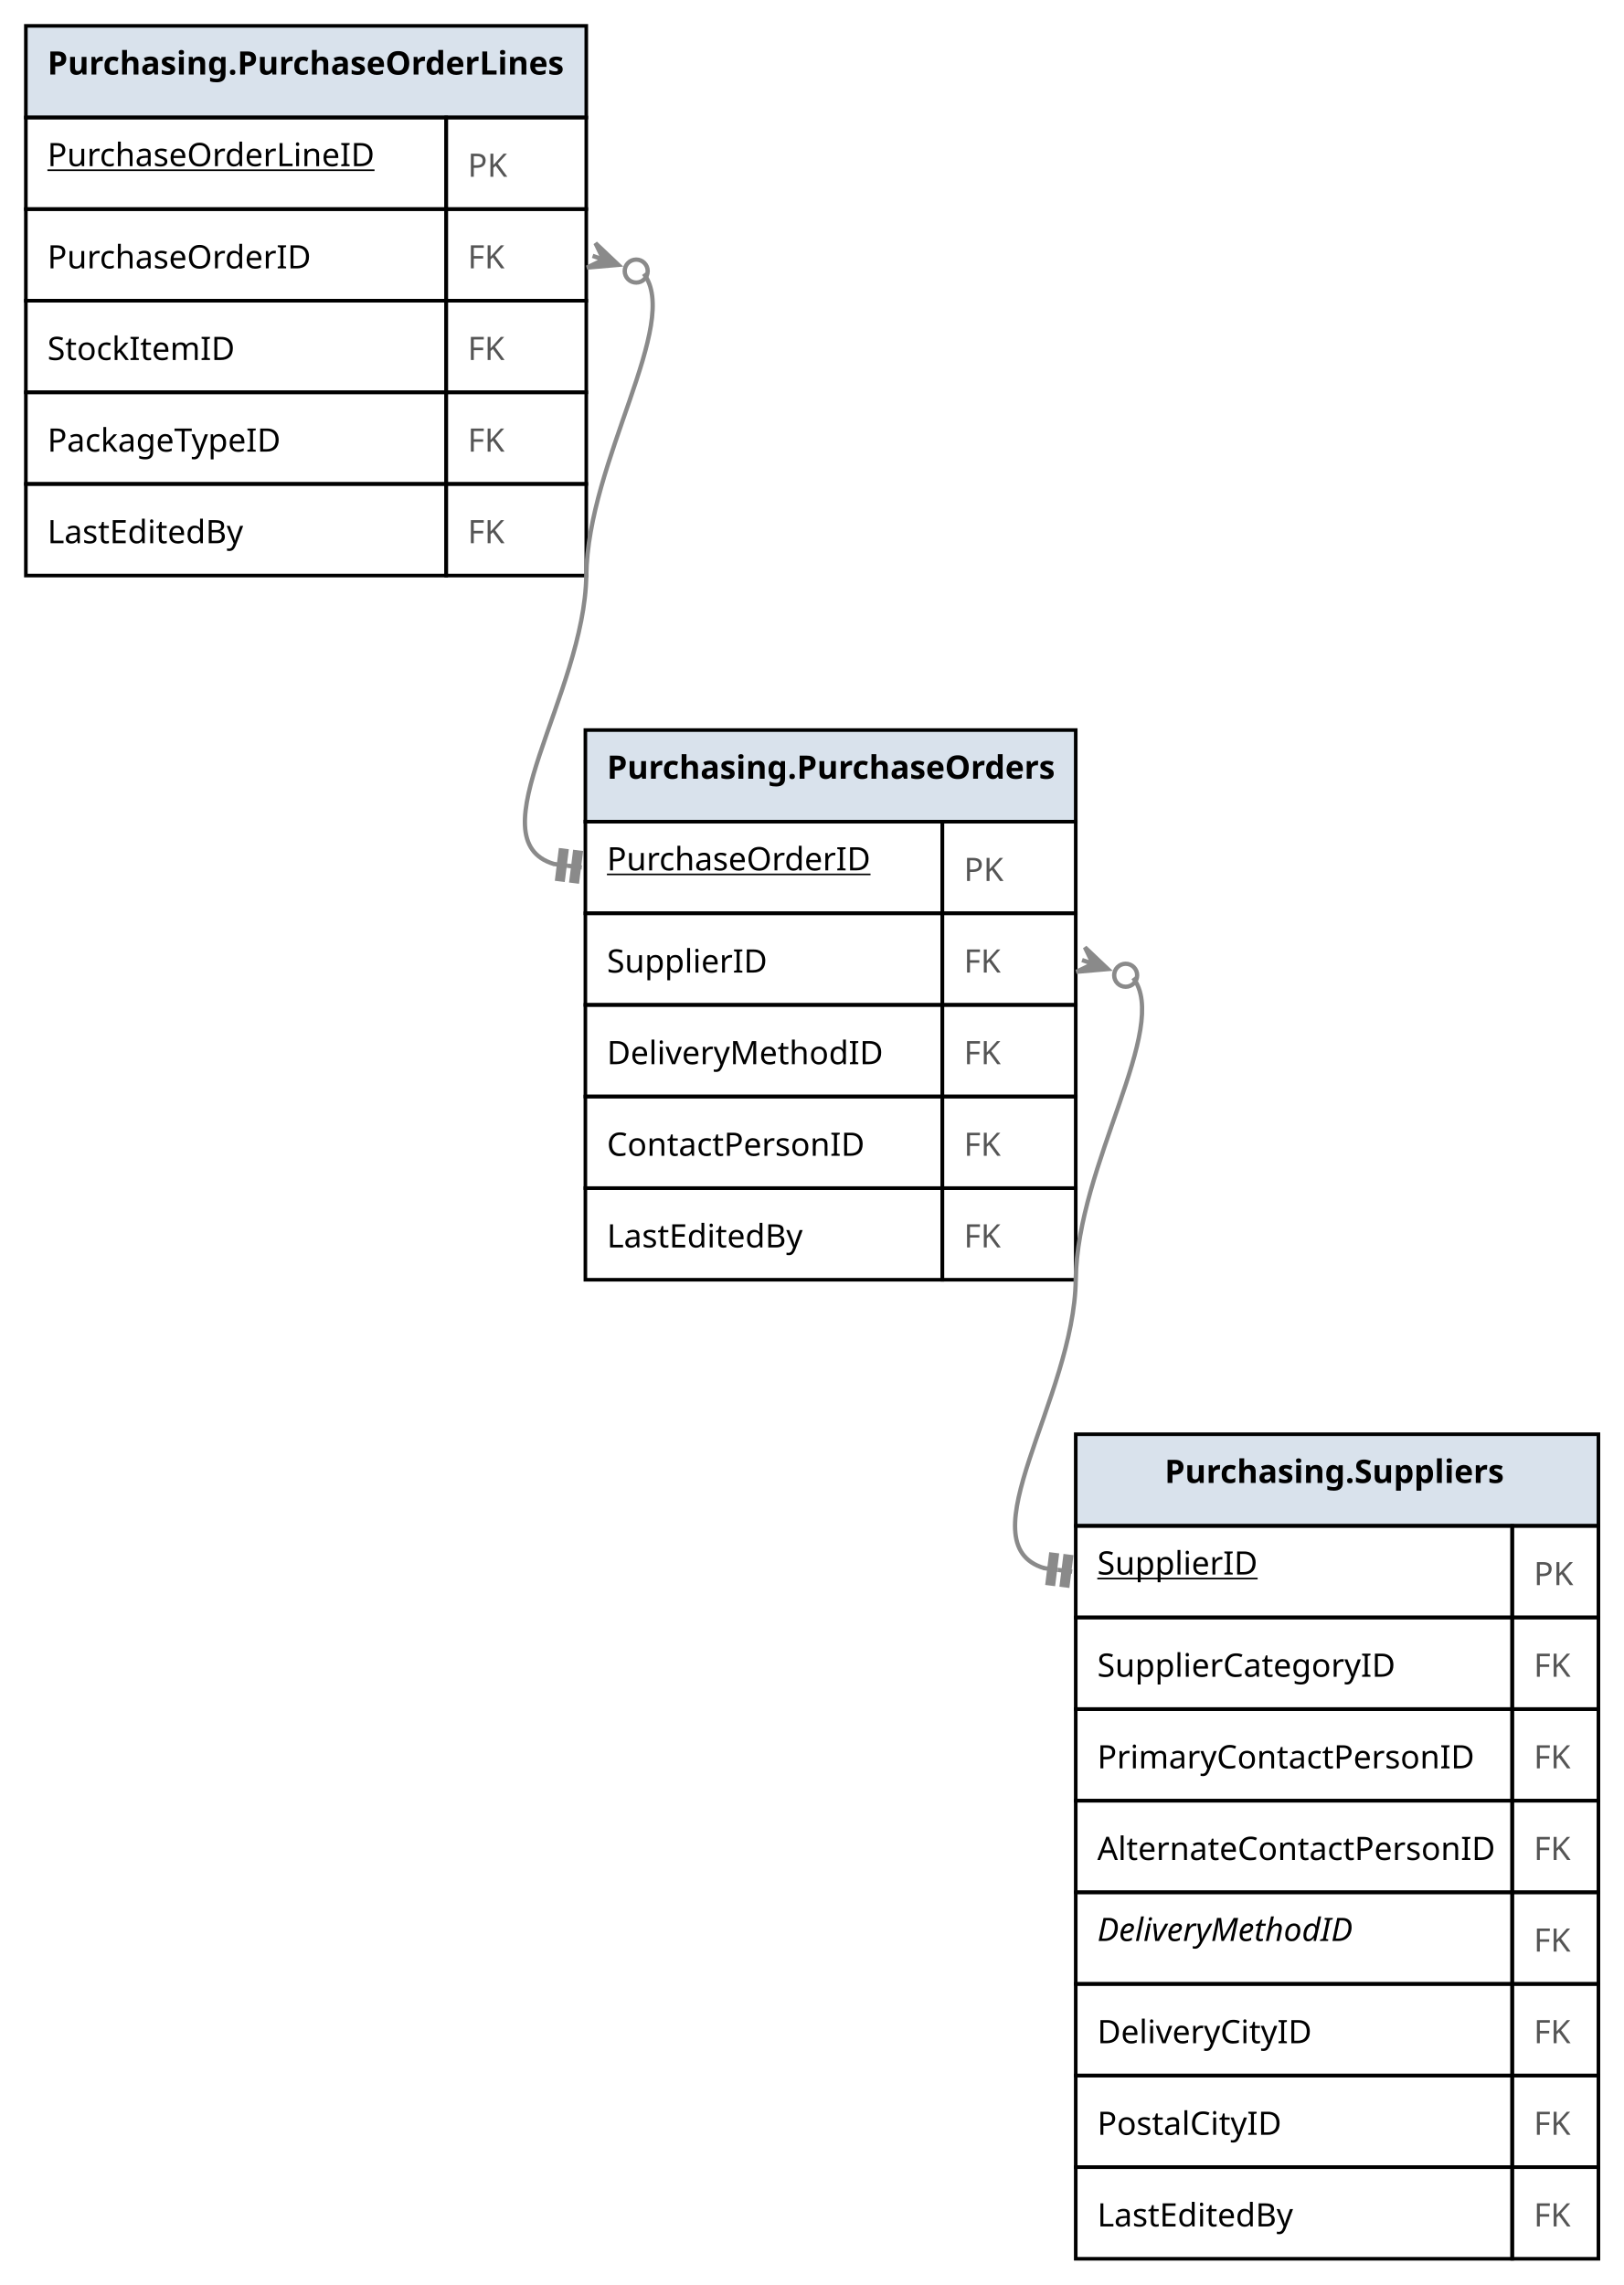
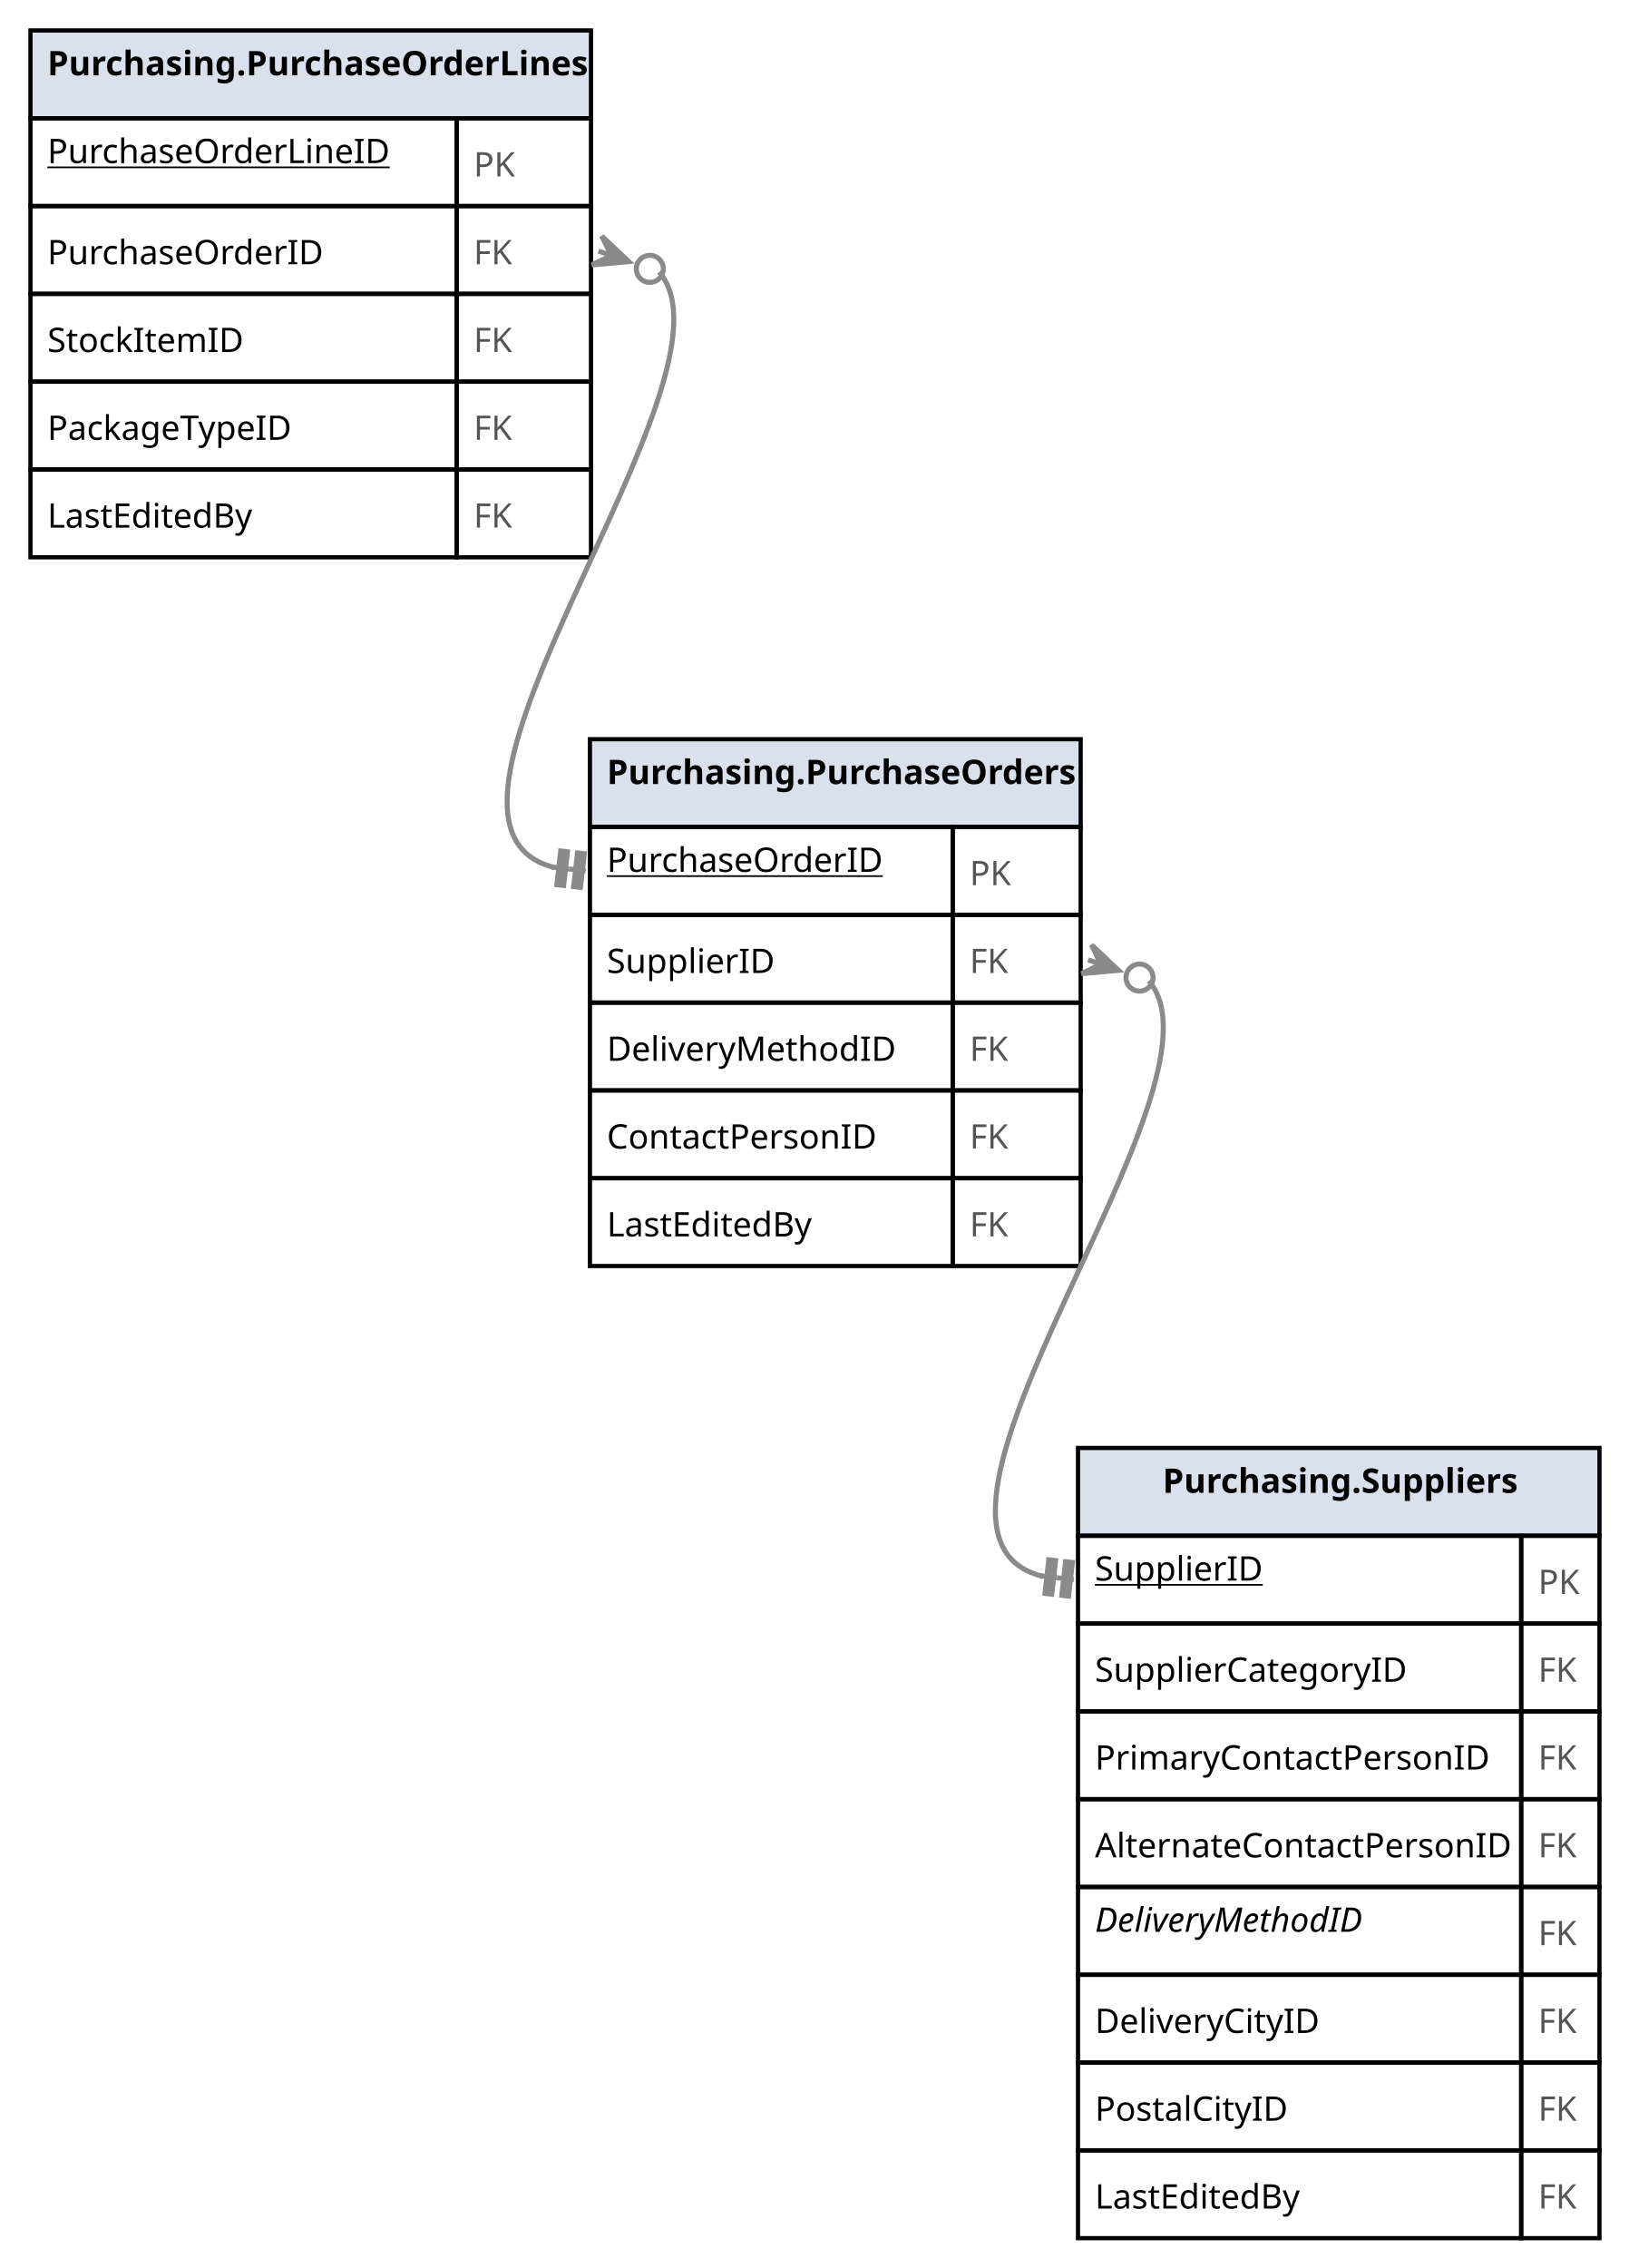
- <svg xmlns="http://www.w3.org/2000/svg" width="452pt" height="636pt" viewBox="0.00 0.00 452.00 636.00">
-   <g id="graph0" class="graph" transform="scale(1 1) rotate(0) translate(7.2 628.7)">
+ <svg xmlns="http://www.w3.org/2000/svg" width="385pt" height="536pt" viewBox="0.00 0.00 385.00 536.00">
+   <g id="graph0" class="graph" transform="scale(1 1) rotate(0) translate(7.2 528.95)">
    <g id="node1" class="node">
-       <polygon fill="#d9e2ec" stroke="none" points="292.25,-204 292.25,-229.5 437.75,-229.5 437.75,-204 292.25,-204" />
-       <polygon fill="none" stroke="#000000" points="292.25,-204 292.25,-229.5 437.75,-229.5 437.75,-204 292.25,-204" />
-       <text xml:space="preserve" text-anchor="start" x="317" y="-215.95" font-family="Noto Sans KR" font-weight="bold" font-size="9.00" fill="#000000">Purchasing.Suppliers</text>
-       <polygon fill="none" stroke="#000000" points="292.25,-178.5 292.25,-204 413.75,-204 413.75,-178.5 292.25,-178.5" />
-       <text xml:space="preserve" text-anchor="start" x="298.25" y="-190.45" font-family="Noto Sans KR" text-decoration="underline" font-size="9.00">SupplierID</text>
-       <polygon fill="none" stroke="#000000" points="413.75,-178.5 413.75,-204 437.75,-204 437.75,-178.5 413.75,-178.5" />
-       <text xml:space="preserve" text-anchor="start" x="419.75" y="-187.5" font-family="Noto Sans KR" font-size="9.00" fill="#555555">PK</text>
-       <polygon fill="none" stroke="#000000" points="292.25,-153 292.25,-178.5 413.75,-178.5 413.75,-153 292.25,-153" />
-       <text xml:space="preserve" text-anchor="start" x="298.25" y="-162" font-family="Noto Sans KR" font-size="9.00">SupplierCategoryID</text>
-       <polygon fill="none" stroke="#000000" points="413.75,-153 413.75,-178.5 437.75,-178.5 437.75,-153 413.75,-153" />
-       <text xml:space="preserve" text-anchor="start" x="419.75" y="-162" font-family="Noto Sans KR" font-size="9.00" fill="#555555">FK</text>
-       <polygon fill="none" stroke="#000000" points="292.25,-127.5 292.25,-153 413.75,-153 413.75,-127.5 292.25,-127.5" />
-       <text xml:space="preserve" text-anchor="start" x="298.25" y="-136.5" font-family="Noto Sans KR" font-size="9.00">PrimaryContactPersonID</text>
-       <polygon fill="none" stroke="#000000" points="413.75,-127.5 413.75,-153 437.75,-153 437.75,-127.5 413.75,-127.5" />
-       <text xml:space="preserve" text-anchor="start" x="419.75" y="-136.5" font-family="Noto Sans KR" font-size="9.00" fill="#555555">FK</text>
-       <polygon fill="none" stroke="#000000" points="292.25,-102 292.25,-127.5 413.75,-127.5 413.75,-102 292.25,-102" />
-       <text xml:space="preserve" text-anchor="start" x="298.25" y="-111" font-family="Noto Sans KR" font-size="9.00">AlternateContactPersonID</text>
-       <polygon fill="none" stroke="#000000" points="413.75,-102 413.75,-127.5 437.75,-127.5 437.75,-102 413.75,-102" />
-       <text xml:space="preserve" text-anchor="start" x="419.75" y="-111" font-family="Noto Sans KR" font-size="9.00" fill="#555555">FK</text>
-       <polygon fill="none" stroke="#000000" points="292.25,-76.5 292.25,-102 413.75,-102 413.75,-76.5 292.25,-76.5" />
-       <text xml:space="preserve" text-anchor="start" x="298.25" y="-88.45" font-family="Noto Sans KR" font-style="italic" font-size="9.00">DeliveryMethodID</text>
-       <polygon fill="none" stroke="#000000" points="413.75,-76.5 413.75,-102 437.75,-102 437.75,-76.5 413.75,-76.5" />
-       <text xml:space="preserve" text-anchor="start" x="419.75" y="-85.5" font-family="Noto Sans KR" font-size="9.00" fill="#555555">FK</text>
-       <polygon fill="none" stroke="#000000" points="292.25,-51 292.25,-76.5 413.75,-76.5 413.75,-51 292.25,-51" />
-       <text xml:space="preserve" text-anchor="start" x="298.25" y="-60" font-family="Noto Sans KR" font-size="9.00">DeliveryCityID</text>
-       <polygon fill="none" stroke="#000000" points="413.75,-51 413.75,-76.5 437.75,-76.5 437.75,-51 413.75,-51" />
-       <text xml:space="preserve" text-anchor="start" x="419.75" y="-60" font-family="Noto Sans KR" font-size="9.00" fill="#555555">FK</text>
-       <polygon fill="none" stroke="#000000" points="292.25,-25.5 292.25,-51 413.75,-51 413.75,-25.5 292.25,-25.5" />
-       <text xml:space="preserve" text-anchor="start" x="298.25" y="-34.5" font-family="Noto Sans KR" font-size="9.00">PostalCityID</text>
-       <polygon fill="none" stroke="#000000" points="413.75,-25.5 413.75,-51 437.75,-51 437.75,-25.5 413.75,-25.5" />
-       <text xml:space="preserve" text-anchor="start" x="419.75" y="-34.5" font-family="Noto Sans KR" font-size="9.00" fill="#555555">FK</text>
-       <polygon fill="none" stroke="#000000" points="292.25,0 292.25,-25.5 413.75,-25.5 413.75,0 292.25,0" />
-       <text xml:space="preserve" text-anchor="start" x="298.25" y="-9" font-family="Noto Sans KR" font-size="9.00">LastEditedBy</text>
-       <polygon fill="none" stroke="#000000" points="413.75,0 413.75,-25.5 437.75,-25.5 437.75,0 413.75,0" />
-       <text xml:space="preserve" text-anchor="start" x="419.75" y="-9" font-family="Noto Sans KR" font-size="9.00" fill="#555555">FK</text>
+       <polygon fill="#d9e2ec" stroke="none" points="247.62,-166 247.62,-186.75 370.88,-186.75 370.88,-166 247.62,-166" />
+       <polygon fill="none" stroke="#000000" points="247.62,-166 247.62,-186.75 370.88,-186.75 370.88,-166 247.62,-166" />
+       <text xml:space="preserve" text-anchor="start" x="267.62" y="-176.15" font-family="Noto Sans KR" font-weight="bold" font-size="8.00" fill="#000000">Purchasing.Suppliers</text>
+       <polygon fill="none" stroke="#000000" points="247.62,-145.25 247.62,-166 352.38,-166 352.38,-145.25 247.62,-145.25" />
+       <text xml:space="preserve" text-anchor="start" x="251.62" y="-155.4" font-family="Noto Sans KR" text-decoration="underline" font-size="8.00">SupplierID</text>
+       <polygon fill="none" stroke="#000000" points="352.38,-145.25 352.38,-166 370.88,-166 370.88,-145.25 352.38,-145.25" />
+       <text xml:space="preserve" text-anchor="start" x="356.38" y="-152.25" font-family="Noto Sans KR" font-size="8.00" fill="#555555">PK</text>
+       <polygon fill="none" stroke="#000000" points="247.62,-124.5 247.62,-145.25 352.38,-145.25 352.38,-124.5 247.62,-124.5" />
+       <text xml:space="preserve" text-anchor="start" x="251.62" y="-131.5" font-family="Noto Sans KR" font-size="8.00">SupplierCategoryID</text>
+       <polygon fill="none" stroke="#000000" points="352.38,-124.5 352.38,-145.25 370.88,-145.25 370.88,-124.5 352.38,-124.5" />
+       <text xml:space="preserve" text-anchor="start" x="356.38" y="-131.5" font-family="Noto Sans KR" font-size="8.00" fill="#555555">FK</text>
+       <polygon fill="none" stroke="#000000" points="247.62,-103.75 247.62,-124.5 352.38,-124.5 352.38,-103.75 247.62,-103.75" />
+       <text xml:space="preserve" text-anchor="start" x="251.62" y="-110.75" font-family="Noto Sans KR" font-size="8.00">PrimaryContactPersonID</text>
+       <polygon fill="none" stroke="#000000" points="352.38,-103.75 352.38,-124.5 370.88,-124.5 370.88,-103.75 352.38,-103.75" />
+       <text xml:space="preserve" text-anchor="start" x="356.38" y="-110.75" font-family="Noto Sans KR" font-size="8.00" fill="#555555">FK</text>
+       <polygon fill="none" stroke="#000000" points="247.62,-83 247.62,-103.75 352.38,-103.75 352.38,-83 247.62,-83" />
+       <text xml:space="preserve" text-anchor="start" x="251.62" y="-90" font-family="Noto Sans KR" font-size="8.00">AlternateContactPersonID</text>
+       <polygon fill="none" stroke="#000000" points="352.38,-83 352.38,-103.75 370.88,-103.75 370.88,-83 352.38,-83" />
+       <text xml:space="preserve" text-anchor="start" x="356.38" y="-90" font-family="Noto Sans KR" font-size="8.00" fill="#555555">FK</text>
+       <polygon fill="none" stroke="#000000" points="247.62,-62.25 247.62,-83 352.38,-83 352.38,-62.25 247.62,-62.25" />
+       <text xml:space="preserve" text-anchor="start" x="251.62" y="-72.4" font-family="Noto Sans KR" font-style="italic" font-size="8.00">DeliveryMethodID</text>
+       <polygon fill="none" stroke="#000000" points="352.38,-62.25 352.38,-83 370.88,-83 370.88,-62.25 352.38,-62.25" />
+       <text xml:space="preserve" text-anchor="start" x="356.38" y="-69.25" font-family="Noto Sans KR" font-size="8.00" fill="#555555">FK</text>
+       <polygon fill="none" stroke="#000000" points="247.62,-41.5 247.62,-62.25 352.38,-62.25 352.38,-41.5 247.62,-41.5" />
+       <text xml:space="preserve" text-anchor="start" x="251.62" y="-48.5" font-family="Noto Sans KR" font-size="8.00">DeliveryCityID</text>
+       <polygon fill="none" stroke="#000000" points="352.38,-41.5 352.38,-62.25 370.88,-62.25 370.88,-41.5 352.38,-41.5" />
+       <text xml:space="preserve" text-anchor="start" x="356.38" y="-48.5" font-family="Noto Sans KR" font-size="8.00" fill="#555555">FK</text>
+       <polygon fill="none" stroke="#000000" points="247.62,-20.75 247.62,-41.5 352.38,-41.5 352.38,-20.75 247.62,-20.75" />
+       <text xml:space="preserve" text-anchor="start" x="251.62" y="-27.75" font-family="Noto Sans KR" font-size="8.00">PostalCityID</text>
+       <polygon fill="none" stroke="#000000" points="352.38,-20.75 352.38,-41.5 370.88,-41.5 370.88,-20.75 352.38,-20.75" />
+       <text xml:space="preserve" text-anchor="start" x="356.38" y="-27.75" font-family="Noto Sans KR" font-size="8.00" fill="#555555">FK</text>
+       <polygon fill="none" stroke="#000000" points="247.62,0 247.62,-20.75 352.38,-20.75 352.38,0 247.62,0" />
+       <text xml:space="preserve" text-anchor="start" x="251.62" y="-7" font-family="Noto Sans KR" font-size="8.00">LastEditedBy</text>
+       <polygon fill="none" stroke="#000000" points="352.38,0 352.38,-20.75 370.88,-20.75 370.88,0 352.38,0" />
+       <text xml:space="preserve" text-anchor="start" x="356.38" y="-7" font-family="Noto Sans KR" font-size="8.00" fill="#555555">FK</text>
    </g>
    <g id="node2" class="node">
-       <polygon fill="#d9e2ec" stroke="none" points="155.75,-400 155.75,-425.5 292.25,-425.5 292.25,-400 155.75,-400" />
-       <polygon fill="none" stroke="#000000" points="155.75,-400 155.75,-425.5 292.25,-425.5 292.25,-400 155.75,-400" />
-       <text xml:space="preserve" text-anchor="start" x="161.75" y="-411.95" font-family="Noto Sans KR" font-weight="bold" font-size="9.00" fill="#000000">Purchasing.PurchaseOrders</text>
-       <polygon fill="none" stroke="#000000" points="155.75,-374.5 155.75,-400 255.12,-400 255.12,-374.5 155.75,-374.5" />
-       <text xml:space="preserve" text-anchor="start" x="161.75" y="-386.45" font-family="Noto Sans KR" text-decoration="underline" font-size="9.00">PurchaseOrderID</text>
-       <polygon fill="none" stroke="#000000" points="255.12,-374.5 255.12,-400 292.25,-400 292.25,-374.5 255.12,-374.5" />
-       <text xml:space="preserve" text-anchor="start" x="261.12" y="-383.5" font-family="Noto Sans KR" font-size="9.00" fill="#555555">PK</text>
-       <polygon fill="none" stroke="#000000" points="155.75,-349 155.75,-374.5 255.12,-374.5 255.12,-349 155.75,-349" />
-       <text xml:space="preserve" text-anchor="start" x="161.75" y="-358" font-family="Noto Sans KR" font-size="9.00">SupplierID</text>
-       <polygon fill="none" stroke="#000000" points="255.12,-349 255.12,-374.5 292.25,-374.5 292.25,-349 255.12,-349" />
-       <text xml:space="preserve" text-anchor="start" x="261.12" y="-358" font-family="Noto Sans KR" font-size="9.00" fill="#555555">FK</text>
-       <polygon fill="none" stroke="#000000" points="155.75,-323.5 155.75,-349 255.12,-349 255.12,-323.5 155.75,-323.5" />
-       <text xml:space="preserve" text-anchor="start" x="161.75" y="-332.5" font-family="Noto Sans KR" font-size="9.00">DeliveryMethodID</text>
-       <polygon fill="none" stroke="#000000" points="255.12,-323.5 255.12,-349 292.25,-349 292.25,-323.5 255.12,-323.5" />
-       <text xml:space="preserve" text-anchor="start" x="261.12" y="-332.5" font-family="Noto Sans KR" font-size="9.00" fill="#555555">FK</text>
-       <polygon fill="none" stroke="#000000" points="155.75,-298 155.75,-323.5 255.12,-323.5 255.12,-298 155.75,-298" />
-       <text xml:space="preserve" text-anchor="start" x="161.75" y="-307" font-family="Noto Sans KR" font-size="9.00">ContactPersonID</text>
-       <polygon fill="none" stroke="#000000" points="255.12,-298 255.12,-323.5 292.25,-323.5 292.25,-298 255.12,-298" />
-       <text xml:space="preserve" text-anchor="start" x="261.12" y="-307" font-family="Noto Sans KR" font-size="9.00" fill="#555555">FK</text>
-       <polygon fill="none" stroke="#000000" points="155.75,-272.5 155.75,-298 255.12,-298 255.12,-272.5 155.75,-272.5" />
-       <text xml:space="preserve" text-anchor="start" x="161.75" y="-281.5" font-family="Noto Sans KR" font-size="9.00">LastEditedBy</text>
-       <polygon fill="none" stroke="#000000" points="255.12,-272.5 255.12,-298 292.25,-298 292.25,-272.5 255.12,-272.5" />
-       <text xml:space="preserve" text-anchor="start" x="261.12" y="-281.5" font-family="Noto Sans KR" font-size="9.00" fill="#555555">FK</text>
+       <polygon fill="#d9e2ec" stroke="none" points="132.25,-333.5 132.25,-354.25 248.25,-354.25 248.25,-333.5 132.25,-333.5" />
+       <polygon fill="none" stroke="#000000" points="132.25,-333.5 132.25,-354.25 248.25,-354.25 248.25,-333.5 132.25,-333.5" />
+       <text xml:space="preserve" text-anchor="start" x="136.25" y="-343.65" font-family="Noto Sans KR" font-weight="bold" font-size="8.00" fill="#000000">Purchasing.PurchaseOrders</text>
+       <polygon fill="none" stroke="#000000" points="132.25,-312.75 132.25,-333.5 218,-333.5 218,-312.75 132.25,-312.75" />
+       <text xml:space="preserve" text-anchor="start" x="136.25" y="-322.9" font-family="Noto Sans KR" text-decoration="underline" font-size="8.00">PurchaseOrderID</text>
+       <polygon fill="none" stroke="#000000" points="218,-312.75 218,-333.5 248.25,-333.5 248.25,-312.75 218,-312.75" />
+       <text xml:space="preserve" text-anchor="start" x="222" y="-319.75" font-family="Noto Sans KR" font-size="8.00" fill="#555555">PK</text>
+       <polygon fill="none" stroke="#000000" points="132.25,-292 132.25,-312.75 218,-312.75 218,-292 132.25,-292" />
+       <text xml:space="preserve" text-anchor="start" x="136.25" y="-299" font-family="Noto Sans KR" font-size="8.00">SupplierID</text>
+       <polygon fill="none" stroke="#000000" points="218,-292 218,-312.75 248.25,-312.75 248.25,-292 218,-292" />
+       <text xml:space="preserve" text-anchor="start" x="222" y="-299" font-family="Noto Sans KR" font-size="8.00" fill="#555555">FK</text>
+       <polygon fill="none" stroke="#000000" points="132.25,-271.25 132.25,-292 218,-292 218,-271.25 132.25,-271.25" />
+       <text xml:space="preserve" text-anchor="start" x="136.25" y="-278.25" font-family="Noto Sans KR" font-size="8.00">DeliveryMethodID</text>
+       <polygon fill="none" stroke="#000000" points="218,-271.25 218,-292 248.25,-292 248.25,-271.25 218,-271.25" />
+       <text xml:space="preserve" text-anchor="start" x="222" y="-278.25" font-family="Noto Sans KR" font-size="8.00" fill="#555555">FK</text>
+       <polygon fill="none" stroke="#000000" points="132.25,-250.5 132.25,-271.25 218,-271.25 218,-250.5 132.25,-250.5" />
+       <text xml:space="preserve" text-anchor="start" x="136.25" y="-257.5" font-family="Noto Sans KR" font-size="8.00">ContactPersonID</text>
+       <polygon fill="none" stroke="#000000" points="218,-250.5 218,-271.25 248.25,-271.25 248.25,-250.5 218,-250.5" />
+       <text xml:space="preserve" text-anchor="start" x="222" y="-257.5" font-family="Noto Sans KR" font-size="8.00" fill="#555555">FK</text>
+       <polygon fill="none" stroke="#000000" points="132.25,-229.75 132.25,-250.5 218,-250.5 218,-229.75 132.25,-229.75" />
+       <text xml:space="preserve" text-anchor="start" x="136.25" y="-236.75" font-family="Noto Sans KR" font-size="8.00">LastEditedBy</text>
+       <polygon fill="none" stroke="#000000" points="218,-229.75 218,-250.5 248.25,-250.5 248.25,-229.75 218,-229.75" />
+       <text xml:space="preserve" text-anchor="start" x="222" y="-236.75" font-family="Noto Sans KR" font-size="8.00" fill="#555555">FK</text>
    </g>
    <g id="edge1" class="edge">
-       <path fill="none" stroke="#8a8a8a" stroke-width="1.2" d="M308.24,-356.52C318.73,-342.76 292.63,-304.42 292.25,-272.5 291.86,-239.49 261.17,-198.94 283.48,-192.22" />
-       <polygon fill="#8a8a8a" stroke="#8a8a8a" stroke-width="1.2" points="301.18,-358.98 292.44,-358.22 297.03,-360.43 294.01,-361.49 294.01,-361.49 294.01,-361.49 297.03,-360.43 294.81,-365.02 301.18,-358.98" />
-       <ellipse fill="none" stroke="#8a8a8a" stroke-width="1.2" cx="306.15" cy="-357.25" rx="3.2" ry="3.2" />
-       <polygon fill="#8a8a8a" stroke="#8a8a8a" stroke-width="1.2" points="289.96,-187.38 290.95,-195.32 289.36,-195.52 288.37,-187.58 289.96,-187.38" />
-       <polyline fill="none" stroke="#8a8a8a" stroke-width="1.2" points="291.25,-191.25 287.28,-191.74" />
-       <polygon fill="#8a8a8a" stroke="#8a8a8a" stroke-width="1.2" points="285.99,-187.87 286.98,-195.81 285.39,-196.01 284.41,-188.07 285.99,-187.87" />
-       <polyline fill="none" stroke="#8a8a8a" stroke-width="1.2" points="287.28,-191.74 283.31,-192.24" />
+       <path fill="none" stroke="#8a8a8a" stroke-width="1.2" d="M264.36,-297.15C285.73,-272.34 198.43,-167.11 238.98,-156.49" />
+       <polygon fill="#8a8a8a" stroke="#8a8a8a" stroke-width="1.2" points="257.19,-299.63 248.45,-298.84 253.03,-301.07 250.01,-302.11 250.01,-302.11 250.01,-302.11 253.03,-301.07 250.81,-305.65 257.19,-299.63" />
+       <ellipse fill="none" stroke="#8a8a8a" stroke-width="1.2" cx="262.16" cy="-297.91" rx="3.2" ry="3.2" />
+       <polygon fill="#8a8a8a" stroke="#8a8a8a" stroke-width="1.2" points="245.38,-151.74 246.28,-159.69 244.69,-159.87 243.79,-151.92 245.38,-151.74" />
+       <polyline fill="none" stroke="#8a8a8a" stroke-width="1.2" points="246.62,-155.62 242.65,-156.08" />
+       <polygon fill="#8a8a8a" stroke="#8a8a8a" stroke-width="1.2" points="241.41,-152.19 242.31,-160.14 240.72,-160.32 239.82,-152.37 241.41,-152.19" />
+       <polyline fill="none" stroke="#8a8a8a" stroke-width="1.2" points="242.65,-156.08 238.68,-156.53" />
    </g>
    <g id="node3" class="node">
-       <polygon fill="#d9e2ec" stroke="none" points="0,-596 0,-621.5 156,-621.5 156,-596 0,-596" />
-       <polygon fill="none" stroke="#000000" points="0,-596 0,-621.5 156,-621.5 156,-596 0,-596" />
-       <text xml:space="preserve" text-anchor="start" x="6" y="-607.95" font-family="Noto Sans KR" font-weight="bold" font-size="9.00" fill="#000000">Purchasing.PurchaseOrderLines</text>
-       <polygon fill="none" stroke="#000000" points="0,-570.5 0,-596 117,-596 117,-570.5 0,-570.5" />
-       <text xml:space="preserve" text-anchor="start" x="6" y="-582.45" font-family="Noto Sans KR" text-decoration="underline" font-size="9.00">PurchaseOrderLineID</text>
-       <polygon fill="none" stroke="#000000" points="117,-570.5 117,-596 156,-596 156,-570.5 117,-570.5" />
-       <text xml:space="preserve" text-anchor="start" x="123" y="-579.5" font-family="Noto Sans KR" font-size="9.00" fill="#555555">PK</text>
-       <polygon fill="none" stroke="#000000" points="0,-545 0,-570.5 117,-570.5 117,-545 0,-545" />
-       <text xml:space="preserve" text-anchor="start" x="6" y="-554" font-family="Noto Sans KR" font-size="9.00">PurchaseOrderID</text>
-       <polygon fill="none" stroke="#000000" points="117,-545 117,-570.5 156,-570.5 156,-545 117,-545" />
-       <text xml:space="preserve" text-anchor="start" x="123" y="-554" font-family="Noto Sans KR" font-size="9.00" fill="#555555">FK</text>
-       <polygon fill="none" stroke="#000000" points="0,-519.5 0,-545 117,-545 117,-519.5 0,-519.5" />
-       <text xml:space="preserve" text-anchor="start" x="6" y="-528.5" font-family="Noto Sans KR" font-size="9.00">StockItemID</text>
-       <polygon fill="none" stroke="#000000" points="117,-519.5 117,-545 156,-545 156,-519.5 117,-519.5" />
-       <text xml:space="preserve" text-anchor="start" x="123" y="-528.5" font-family="Noto Sans KR" font-size="9.00" fill="#555555">FK</text>
-       <polygon fill="none" stroke="#000000" points="0,-494 0,-519.5 117,-519.5 117,-494 0,-494" />
-       <text xml:space="preserve" text-anchor="start" x="6" y="-503" font-family="Noto Sans KR" font-size="9.00">PackageTypeID</text>
-       <polygon fill="none" stroke="#000000" points="117,-494 117,-519.5 156,-519.5 156,-494 117,-494" />
-       <text xml:space="preserve" text-anchor="start" x="123" y="-503" font-family="Noto Sans KR" font-size="9.00" fill="#555555">FK</text>
-       <polygon fill="none" stroke="#000000" points="0,-468.5 0,-494 117,-494 117,-468.5 0,-468.5" />
-       <text xml:space="preserve" text-anchor="start" x="6" y="-477.5" font-family="Noto Sans KR" font-size="9.00">LastEditedBy</text>
-       <polygon fill="none" stroke="#000000" points="117,-468.5 117,-494 156,-494 156,-468.5 117,-468.5" />
-       <text xml:space="preserve" text-anchor="start" x="123" y="-477.5" font-family="Noto Sans KR" font-size="9.00" fill="#555555">FK</text>
+       <polygon fill="#d9e2ec" stroke="none" points="0,-501 0,-521.75 132.5,-521.75 132.5,-501 0,-501" />
+       <polygon fill="none" stroke="#000000" points="0,-501 0,-521.75 132.5,-521.75 132.5,-501 0,-501" />
+       <text xml:space="preserve" text-anchor="start" x="4" y="-511.15" font-family="Noto Sans KR" font-weight="bold" font-size="8.00" fill="#000000">Purchasing.PurchaseOrderLines</text>
+       <polygon fill="none" stroke="#000000" points="0,-480.25 0,-501 100.75,-501 100.75,-480.25 0,-480.25" />
+       <text xml:space="preserve" text-anchor="start" x="4" y="-490.4" font-family="Noto Sans KR" text-decoration="underline" font-size="8.00">PurchaseOrderLineID</text>
+       <polygon fill="none" stroke="#000000" points="100.75,-480.25 100.75,-501 132.5,-501 132.5,-480.25 100.75,-480.25" />
+       <text xml:space="preserve" text-anchor="start" x="104.75" y="-487.25" font-family="Noto Sans KR" font-size="8.00" fill="#555555">PK</text>
+       <polygon fill="none" stroke="#000000" points="0,-459.5 0,-480.25 100.75,-480.25 100.75,-459.5 0,-459.5" />
+       <text xml:space="preserve" text-anchor="start" x="4" y="-466.5" font-family="Noto Sans KR" font-size="8.00">PurchaseOrderID</text>
+       <polygon fill="none" stroke="#000000" points="100.75,-459.5 100.75,-480.25 132.5,-480.25 132.5,-459.5 100.75,-459.5" />
+       <text xml:space="preserve" text-anchor="start" x="104.75" y="-466.5" font-family="Noto Sans KR" font-size="8.00" fill="#555555">FK</text>
+       <polygon fill="none" stroke="#000000" points="0,-438.75 0,-459.5 100.75,-459.5 100.75,-438.75 0,-438.75" />
+       <text xml:space="preserve" text-anchor="start" x="4" y="-445.75" font-family="Noto Sans KR" font-size="8.00">StockItemID</text>
+       <polygon fill="none" stroke="#000000" points="100.75,-438.75 100.75,-459.5 132.5,-459.5 132.5,-438.75 100.75,-438.75" />
+       <text xml:space="preserve" text-anchor="start" x="104.75" y="-445.75" font-family="Noto Sans KR" font-size="8.00" fill="#555555">FK</text>
+       <polygon fill="none" stroke="#000000" points="0,-418 0,-438.75 100.75,-438.75 100.75,-418 0,-418" />
+       <text xml:space="preserve" text-anchor="start" x="4" y="-425" font-family="Noto Sans KR" font-size="8.00">PackageTypeID</text>
+       <polygon fill="none" stroke="#000000" points="100.75,-418 100.75,-438.75 132.5,-438.75 132.5,-418 100.75,-418" />
+       <text xml:space="preserve" text-anchor="start" x="104.75" y="-425" font-family="Noto Sans KR" font-size="8.00" fill="#555555">FK</text>
+       <polygon fill="none" stroke="#000000" points="0,-397.25 0,-418 100.75,-418 100.75,-397.25 0,-397.25" />
+       <text xml:space="preserve" text-anchor="start" x="4" y="-404.25" font-family="Noto Sans KR" font-size="8.00">LastEditedBy</text>
+       <polygon fill="none" stroke="#000000" points="100.75,-397.25 100.75,-418 132.5,-418 132.5,-397.25 100.75,-397.25" />
+       <text xml:space="preserve" text-anchor="start" x="104.75" y="-404.25" font-family="Noto Sans KR" font-size="8.00" fill="#555555">FK</text>
    </g>
    <g id="edge2" class="edge">
-       <path fill="none" stroke="#8a8a8a" stroke-width="1.2" d="M172,-552.52C182.5,-538.76 156.42,-500.42 156,-468.5 155.56,-435.49 124.71,-394.94 146.99,-388.22" />
-       <polygon fill="#8a8a8a" stroke="#8a8a8a" stroke-width="1.2" points="164.93,-554.98 156.19,-554.22 160.78,-556.43 157.76,-557.49 157.76,-557.49 157.76,-557.49 160.78,-556.43 158.56,-561.02 164.93,-554.98" />
-       <ellipse fill="none" stroke="#8a8a8a" stroke-width="1.2" cx="169.9" cy="-553.25" rx="3.2" ry="3.2" />
-       <polygon fill="#8a8a8a" stroke="#8a8a8a" stroke-width="1.2" points="153.46,-383.38 154.45,-391.32 152.86,-391.52 151.87,-383.58 153.46,-383.38" />
-       <polyline fill="none" stroke="#8a8a8a" stroke-width="1.2" points="154.75,-387.25 150.78,-387.74" />
-       <polygon fill="#8a8a8a" stroke="#8a8a8a" stroke-width="1.2" points="149.49,-383.87 150.48,-391.81 148.89,-392.01 147.91,-384.07 149.49,-383.87" />
-       <polyline fill="none" stroke="#8a8a8a" stroke-width="1.2" points="150.78,-387.74 146.81,-388.24" />
+       <path fill="none" stroke="#8a8a8a" stroke-width="1.2" d="M148.62,-464.65C170.06,-439.84 83.03,-334.61 123.61,-323.99" />
+       <polygon fill="#8a8a8a" stroke="#8a8a8a" stroke-width="1.2" points="141.44,-467.13 132.7,-466.34 137.28,-468.57 134.26,-469.61 134.26,-469.61 134.26,-469.61 137.28,-468.57 135.05,-473.15 141.44,-467.13" />
+       <ellipse fill="none" stroke="#8a8a8a" stroke-width="1.2" cx="146.41" cy="-465.41" rx="3.2" ry="3.2" />
+       <polygon fill="#8a8a8a" stroke="#8a8a8a" stroke-width="1.2" points="130,-319.24 130.91,-327.19 129.32,-327.37 128.41,-319.42 130,-319.24" />
+       <polyline fill="none" stroke="#8a8a8a" stroke-width="1.2" points="131.25,-323.12 127.28,-323.58" />
+       <polygon fill="#8a8a8a" stroke="#8a8a8a" stroke-width="1.2" points="126.03,-319.69 126.93,-327.64 125.34,-327.82 124.44,-319.87 126.03,-319.69" />
+       <polyline fill="none" stroke="#8a8a8a" stroke-width="1.2" points="127.28,-323.58 123.3,-324.03" />
    </g>
  </g>
</svg>
